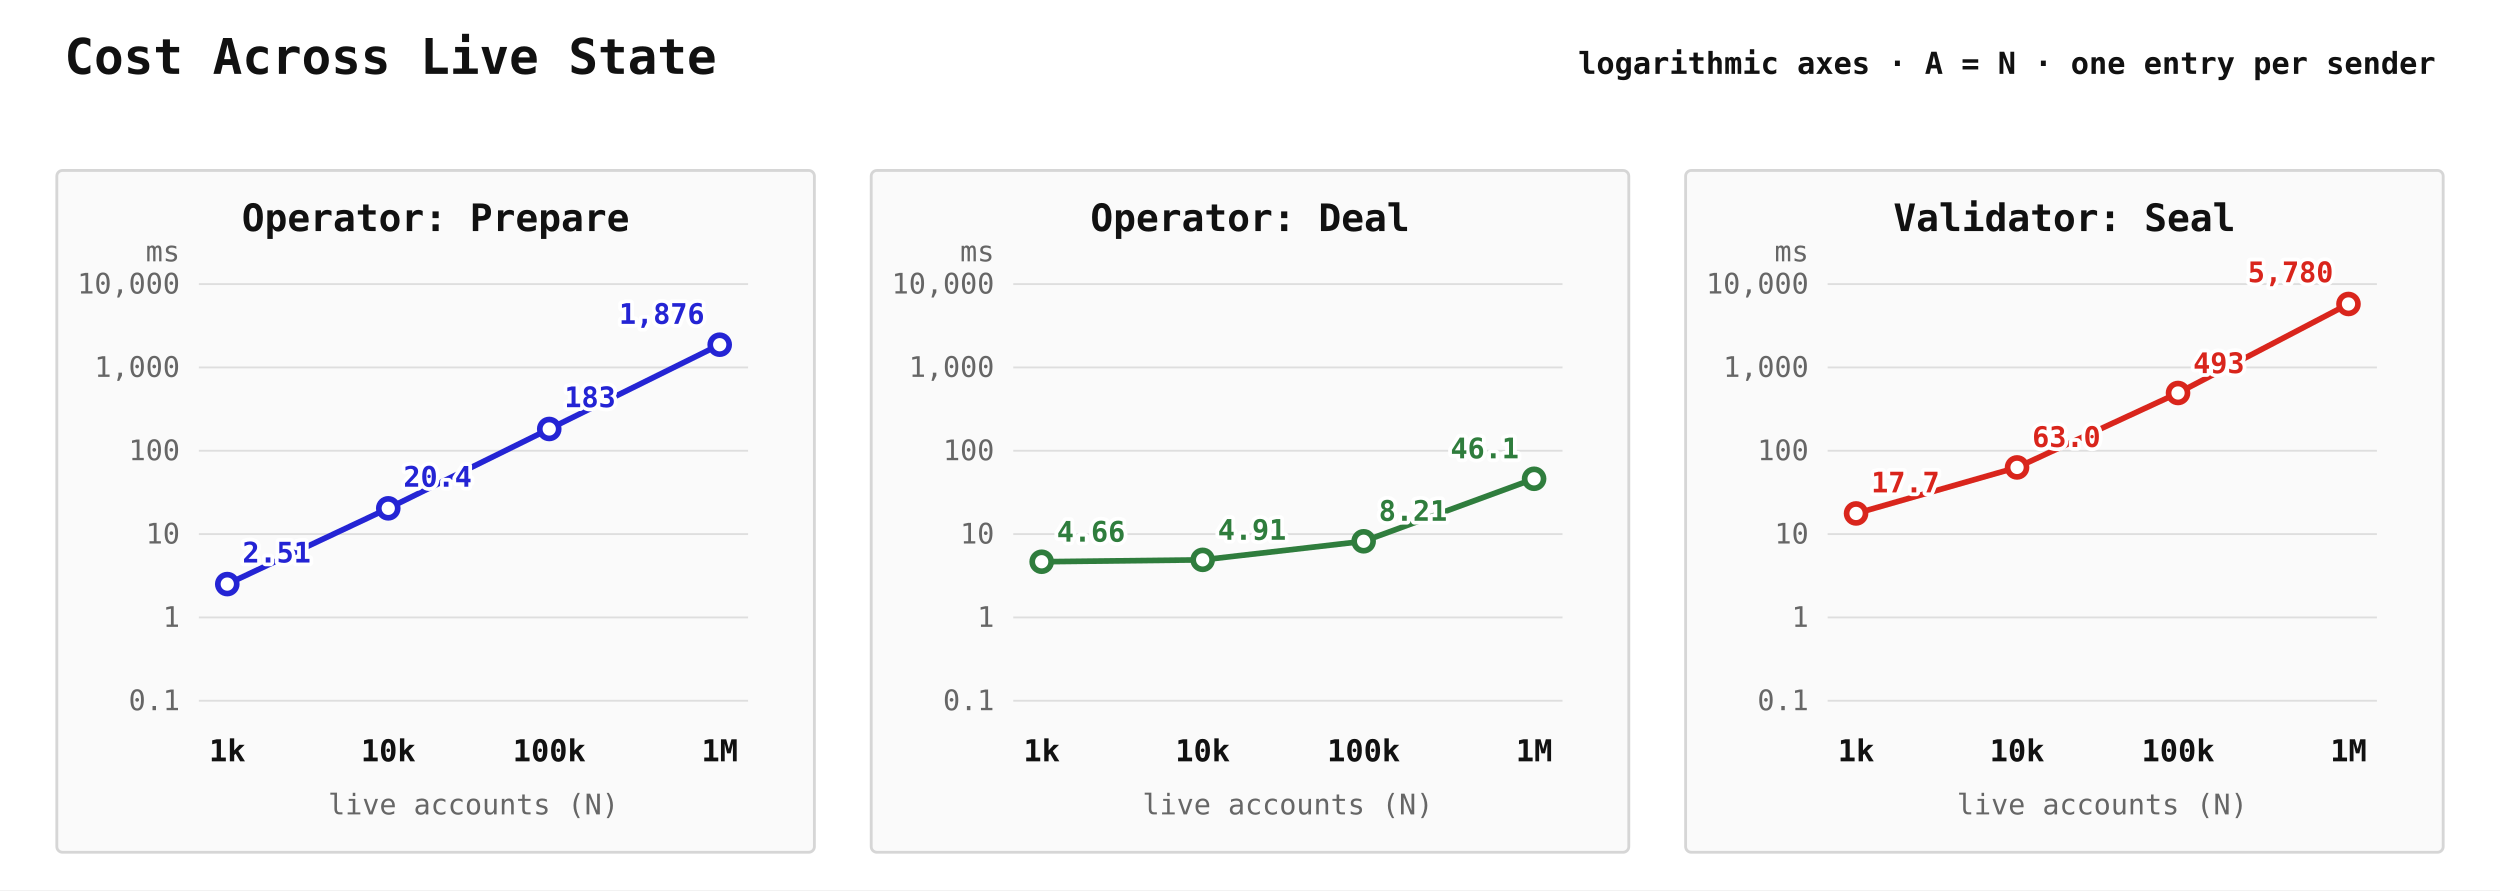
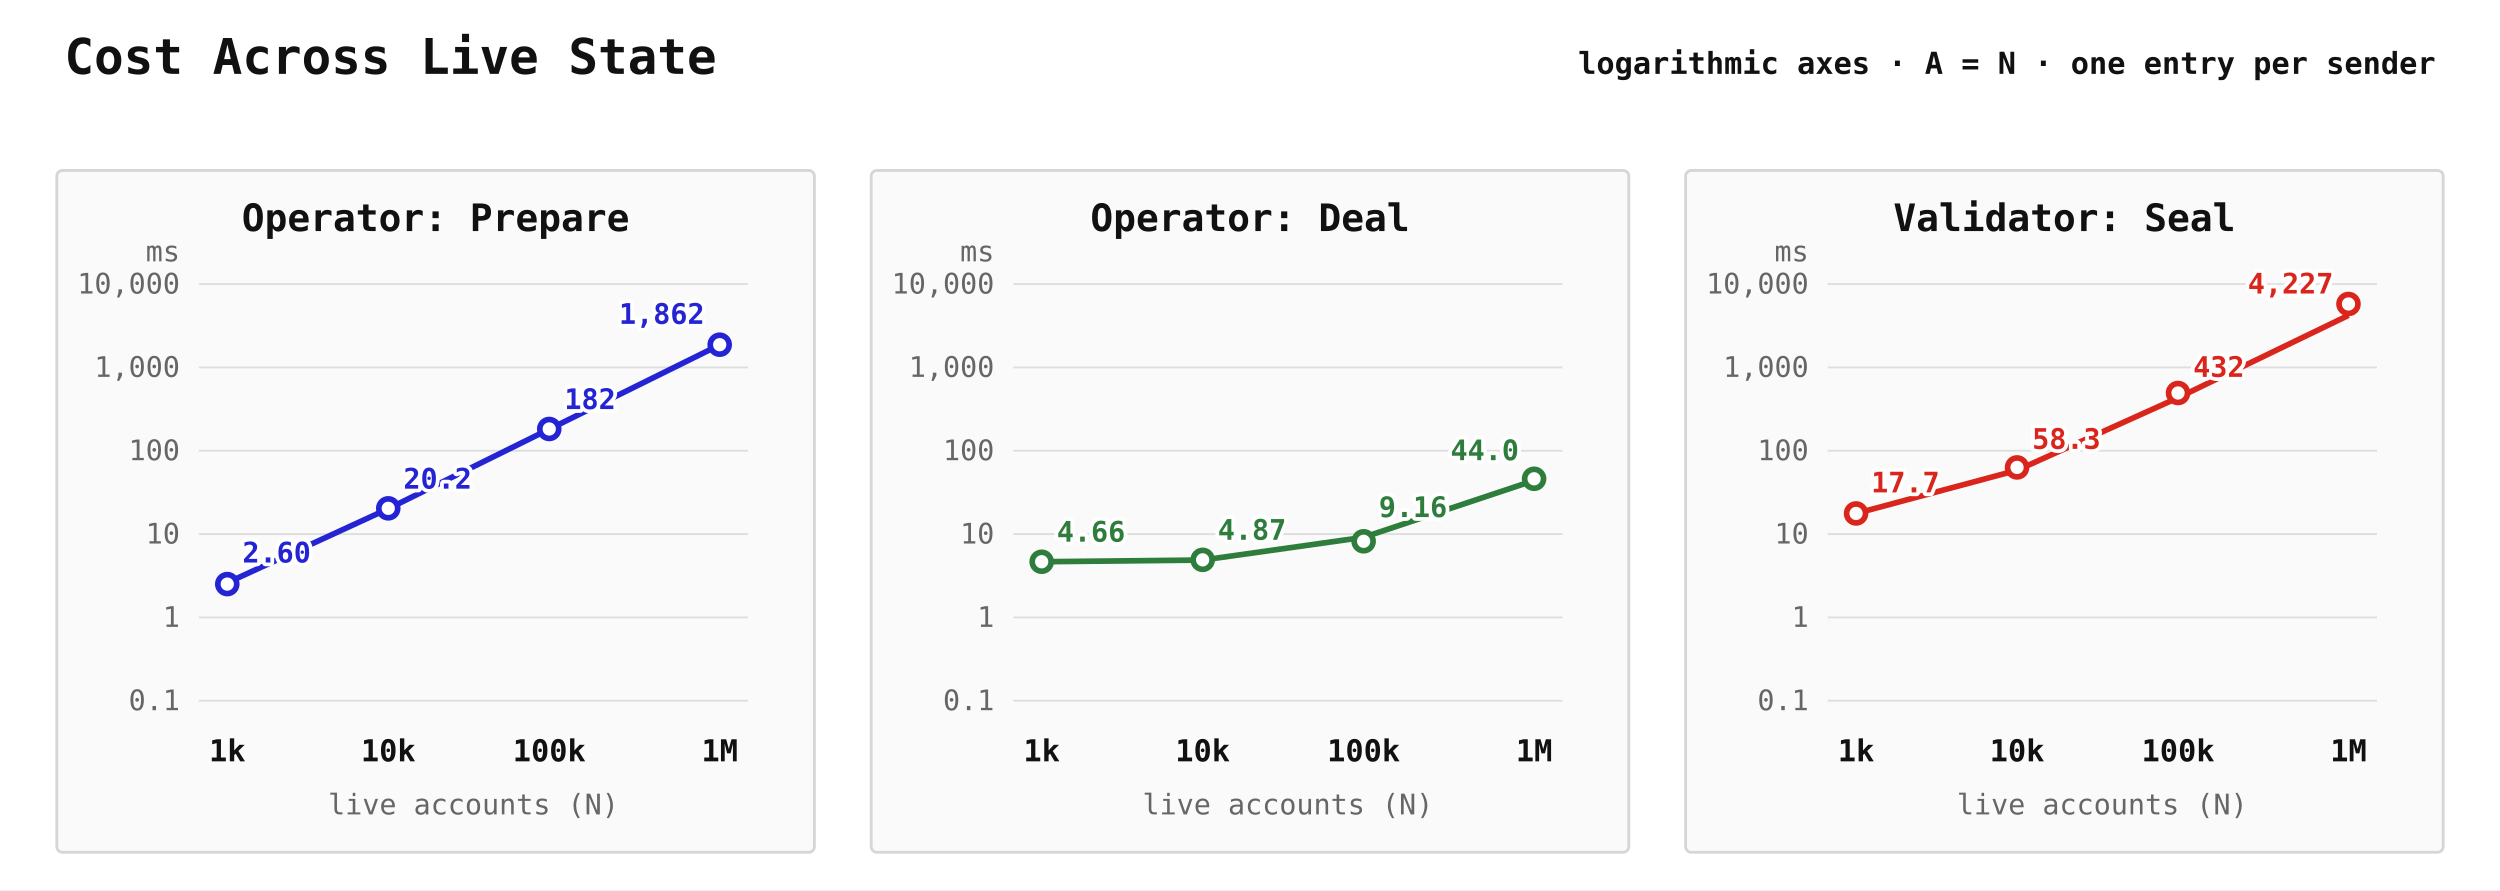
<svg xmlns="http://www.w3.org/2000/svg" viewBox="0 0 1320 470">
  <rect width="1320" height="470" fill="#fff" />
  <style>
    text { font-family: ui-monospace, SFMono-Regular, Menlo, Monaco, Consolas, monospace; }
    .title { font-size: 26px; font-weight: 700; fill: #111; }
    .panel-title { font-size: 20px; font-weight: 700; fill: #111; text-anchor: middle; }
    .axis { font-size: 15px; fill: #666; }
    .axis-strong { font-size: 16px; font-weight: 700; fill: #111; }
    .value { font-size: 15px; font-weight: 700; paint-order: stroke; stroke: #fff; stroke-width: 4px; stroke-linejoin: round; }
    .grid { stroke: #dedede; stroke-width: 1; }
    .frame { fill: #fafafa; stroke: #d6d6d6; stroke-width: 1.5; }
    .prepare { stroke: #2424d4; fill: none; }
    .deal { stroke: #2f7d3d; fill: none; }
    .seal { stroke: #d9251c; fill: none; }
    .prepare-text { fill: #2424d4; }
    .deal-text { fill: #2f7d3d; }
    .seal-text { fill: #d9251c; }
    .series { stroke-width: 3; }
  </style>
  <text class="title" x="34" y="39">Cost Across Live State</text>
  <text class="axis-strong" x="1286" y="39" text-anchor="end">logarithmic axes · A = N · one entry per sender</text>
  <rect class="frame" x="30" y="90" width="400" height="360" rx="3" />
  <text class="panel-title" x="230" y="122">Operator: Prepare</text>
  <text class="axis" x="95" y="138" text-anchor="end">ms</text>
  <line class="grid" x1="105" y1="150" x2="395" y2="150" />
  <line class="grid" x1="105" y1="194" x2="395" y2="194" />
  <line class="grid" x1="105" y1="238" x2="395" y2="238" />
  <line class="grid" x1="105" y1="282" x2="395" y2="282" />
  <line class="grid" x1="105" y1="326" x2="395" y2="326" />
  <line class="grid" x1="105" y1="370" x2="395" y2="370" />
  <text class="axis" x="95" y="155" text-anchor="end">10,000</text>
  <text class="axis" x="95" y="199" text-anchor="end">1,000</text>
  <text class="axis" x="95" y="243" text-anchor="end">100</text>
  <text class="axis" x="95" y="287" text-anchor="end">10</text>
  <text class="axis" x="95" y="331" text-anchor="end">1</text>
  <text class="axis" x="95" y="375" text-anchor="end">0.1</text>
  <text class="axis-strong" x="120" y="402" text-anchor="middle">1k</text>
  <text class="axis-strong" x="205" y="402" text-anchor="middle">10k</text>
  <text class="axis-strong" x="290" y="402" text-anchor="middle">100k</text>
  <text class="axis-strong" x="380" y="402" text-anchor="middle">1M</text>
  <text class="axis" x="250" y="430" text-anchor="middle">live accounts (N)</text>
-   <path class="prepare series" d="M120 308.4 L205 268.4 L290 226.5 L380 182.0" />
+   <path class="prepare series" d="M120 307.7 L205 268.6 L290 226.6 L380 182.1" />
  <circle cx="120" cy="308.4" r="5" fill="#fff" stroke="#2424d4" stroke-width="3" />
  <circle cx="205" cy="268.4" r="5" fill="#fff" stroke="#2424d4" stroke-width="3" />
  <circle cx="290" cy="226.5" r="5" fill="#fff" stroke="#2424d4" stroke-width="3" />
  <circle cx="380" cy="182.0" r="5" fill="#fff" stroke="#2424d4" stroke-width="3" />
-   <text class="value prepare-text" x="128" y="297">2.51</text>
-   <text class="value prepare-text" x="213" y="257">20.4</text>
-   <text class="value prepare-text" x="298" y="215">183</text>
-   <text class="value prepare-text" x="372" y="171" text-anchor="end">1,876</text>
+   <text class="value prepare-text" x="128" y="297">2.60</text>
+   <text class="value prepare-text" x="213" y="258">20.2</text>
+   <text class="value prepare-text" x="298" y="216">182</text>
+   <text class="value prepare-text" x="372" y="171" text-anchor="end">1,862</text>
  <rect class="frame" x="460" y="90" width="400" height="360" rx="3" />
  <text class="panel-title" x="660" y="122">Operator: Deal</text>
  <text class="axis" x="525" y="138" text-anchor="end">ms</text>
  <line class="grid" x1="535" y1="150" x2="825" y2="150" />
  <line class="grid" x1="535" y1="194" x2="825" y2="194" />
  <line class="grid" x1="535" y1="238" x2="825" y2="238" />
  <line class="grid" x1="535" y1="282" x2="825" y2="282" />
  <line class="grid" x1="535" y1="326" x2="825" y2="326" />
  <line class="grid" x1="535" y1="370" x2="825" y2="370" />
  <text class="axis" x="525" y="155" text-anchor="end">10,000</text>
  <text class="axis" x="525" y="199" text-anchor="end">1,000</text>
  <text class="axis" x="525" y="243" text-anchor="end">100</text>
  <text class="axis" x="525" y="287" text-anchor="end">10</text>
  <text class="axis" x="525" y="331" text-anchor="end">1</text>
  <text class="axis" x="525" y="375" text-anchor="end">0.1</text>
  <text class="axis-strong" x="550" y="402" text-anchor="middle">1k</text>
  <text class="axis-strong" x="635" y="402" text-anchor="middle">10k</text>
  <text class="axis-strong" x="720" y="402" text-anchor="middle">100k</text>
  <text class="axis-strong" x="810" y="402" text-anchor="middle">1M</text>
  <text class="axis" x="680" y="430" text-anchor="middle">live accounts (N)</text>
-   <path class="deal series" d="M550 296.6 L635 295.6 L720 285.8 L810 252.8" />
+   <path class="deal series" d="M550 296.6 L635 295.7 L720 283.7 L810 253.7" />
  <circle cx="550" cy="296.6" r="5" fill="#fff" stroke="#2f7d3d" stroke-width="3" />
  <circle cx="635" cy="295.6" r="5" fill="#fff" stroke="#2f7d3d" stroke-width="3" />
  <circle cx="720" cy="285.8" r="5" fill="#fff" stroke="#2f7d3d" stroke-width="3" />
  <circle cx="810" cy="252.8" r="5" fill="#fff" stroke="#2f7d3d" stroke-width="3" />
  <text class="value deal-text" x="558" y="286">4.66</text>
-   <text class="value deal-text" x="643" y="285">4.91</text>
-   <text class="value deal-text" x="728" y="275">8.21</text>
-   <text class="value deal-text" x="802" y="242" text-anchor="end">46.1</text>
+   <text class="value deal-text" x="643" y="285">4.87</text>
+   <text class="value deal-text" x="728" y="273">9.16</text>
+   <text class="value deal-text" x="802" y="243" text-anchor="end">44.0</text>
  <rect class="frame" x="890" y="90" width="400" height="360" rx="3" />
  <text class="panel-title" x="1090" y="122">Validator: Seal</text>
  <text class="axis" x="955" y="138" text-anchor="end">ms</text>
  <line class="grid" x1="965" y1="150" x2="1255" y2="150" />
  <line class="grid" x1="965" y1="194" x2="1255" y2="194" />
  <line class="grid" x1="965" y1="238" x2="1255" y2="238" />
  <line class="grid" x1="965" y1="282" x2="1255" y2="282" />
  <line class="grid" x1="965" y1="326" x2="1255" y2="326" />
  <line class="grid" x1="965" y1="370" x2="1255" y2="370" />
  <text class="axis" x="955" y="155" text-anchor="end">10,000</text>
  <text class="axis" x="955" y="199" text-anchor="end">1,000</text>
  <text class="axis" x="955" y="243" text-anchor="end">100</text>
  <text class="axis" x="955" y="287" text-anchor="end">10</text>
  <text class="axis" x="955" y="331" text-anchor="end">1</text>
  <text class="axis" x="955" y="375" text-anchor="end">0.1</text>
  <text class="axis-strong" x="980" y="402" text-anchor="middle">1k</text>
  <text class="axis-strong" x="1065" y="402" text-anchor="middle">10k</text>
  <text class="axis-strong" x="1150" y="402" text-anchor="middle">100k</text>
  <text class="axis-strong" x="1240" y="402" text-anchor="middle">1M</text>
  <text class="axis" x="1110" y="430" text-anchor="middle">live accounts (N)</text>
-   <path class="seal series" d="M980 271.1 L1065 246.8 L1150 207.5 L1240 160.5" />
+   <path class="seal series" d="M980 271.1 L1065 248.3 L1150 210.0 L1240 166.5" />
  <circle cx="980" cy="271.1" r="5" fill="#fff" stroke="#d9251c" stroke-width="3" />
  <circle cx="1065" cy="246.8" r="5" fill="#fff" stroke="#d9251c" stroke-width="3" />
  <circle cx="1150" cy="207.5" r="5" fill="#fff" stroke="#d9251c" stroke-width="3" />
  <circle cx="1240" cy="160.5" r="5" fill="#fff" stroke="#d9251c" stroke-width="3" />
  <text class="value seal-text" x="988" y="260">17.7</text>
-   <text class="value seal-text" x="1073" y="236">63.0</text>
-   <text class="value seal-text" x="1158" y="197">493</text>
-   <text class="value seal-text" x="1232" y="149" text-anchor="end">5,780</text>
+   <text class="value seal-text" x="1073" y="237">58.3</text>
+   <text class="value seal-text" x="1158" y="199">432</text>
+   <text class="value seal-text" x="1232" y="155" text-anchor="end">4,227</text>
</svg>
